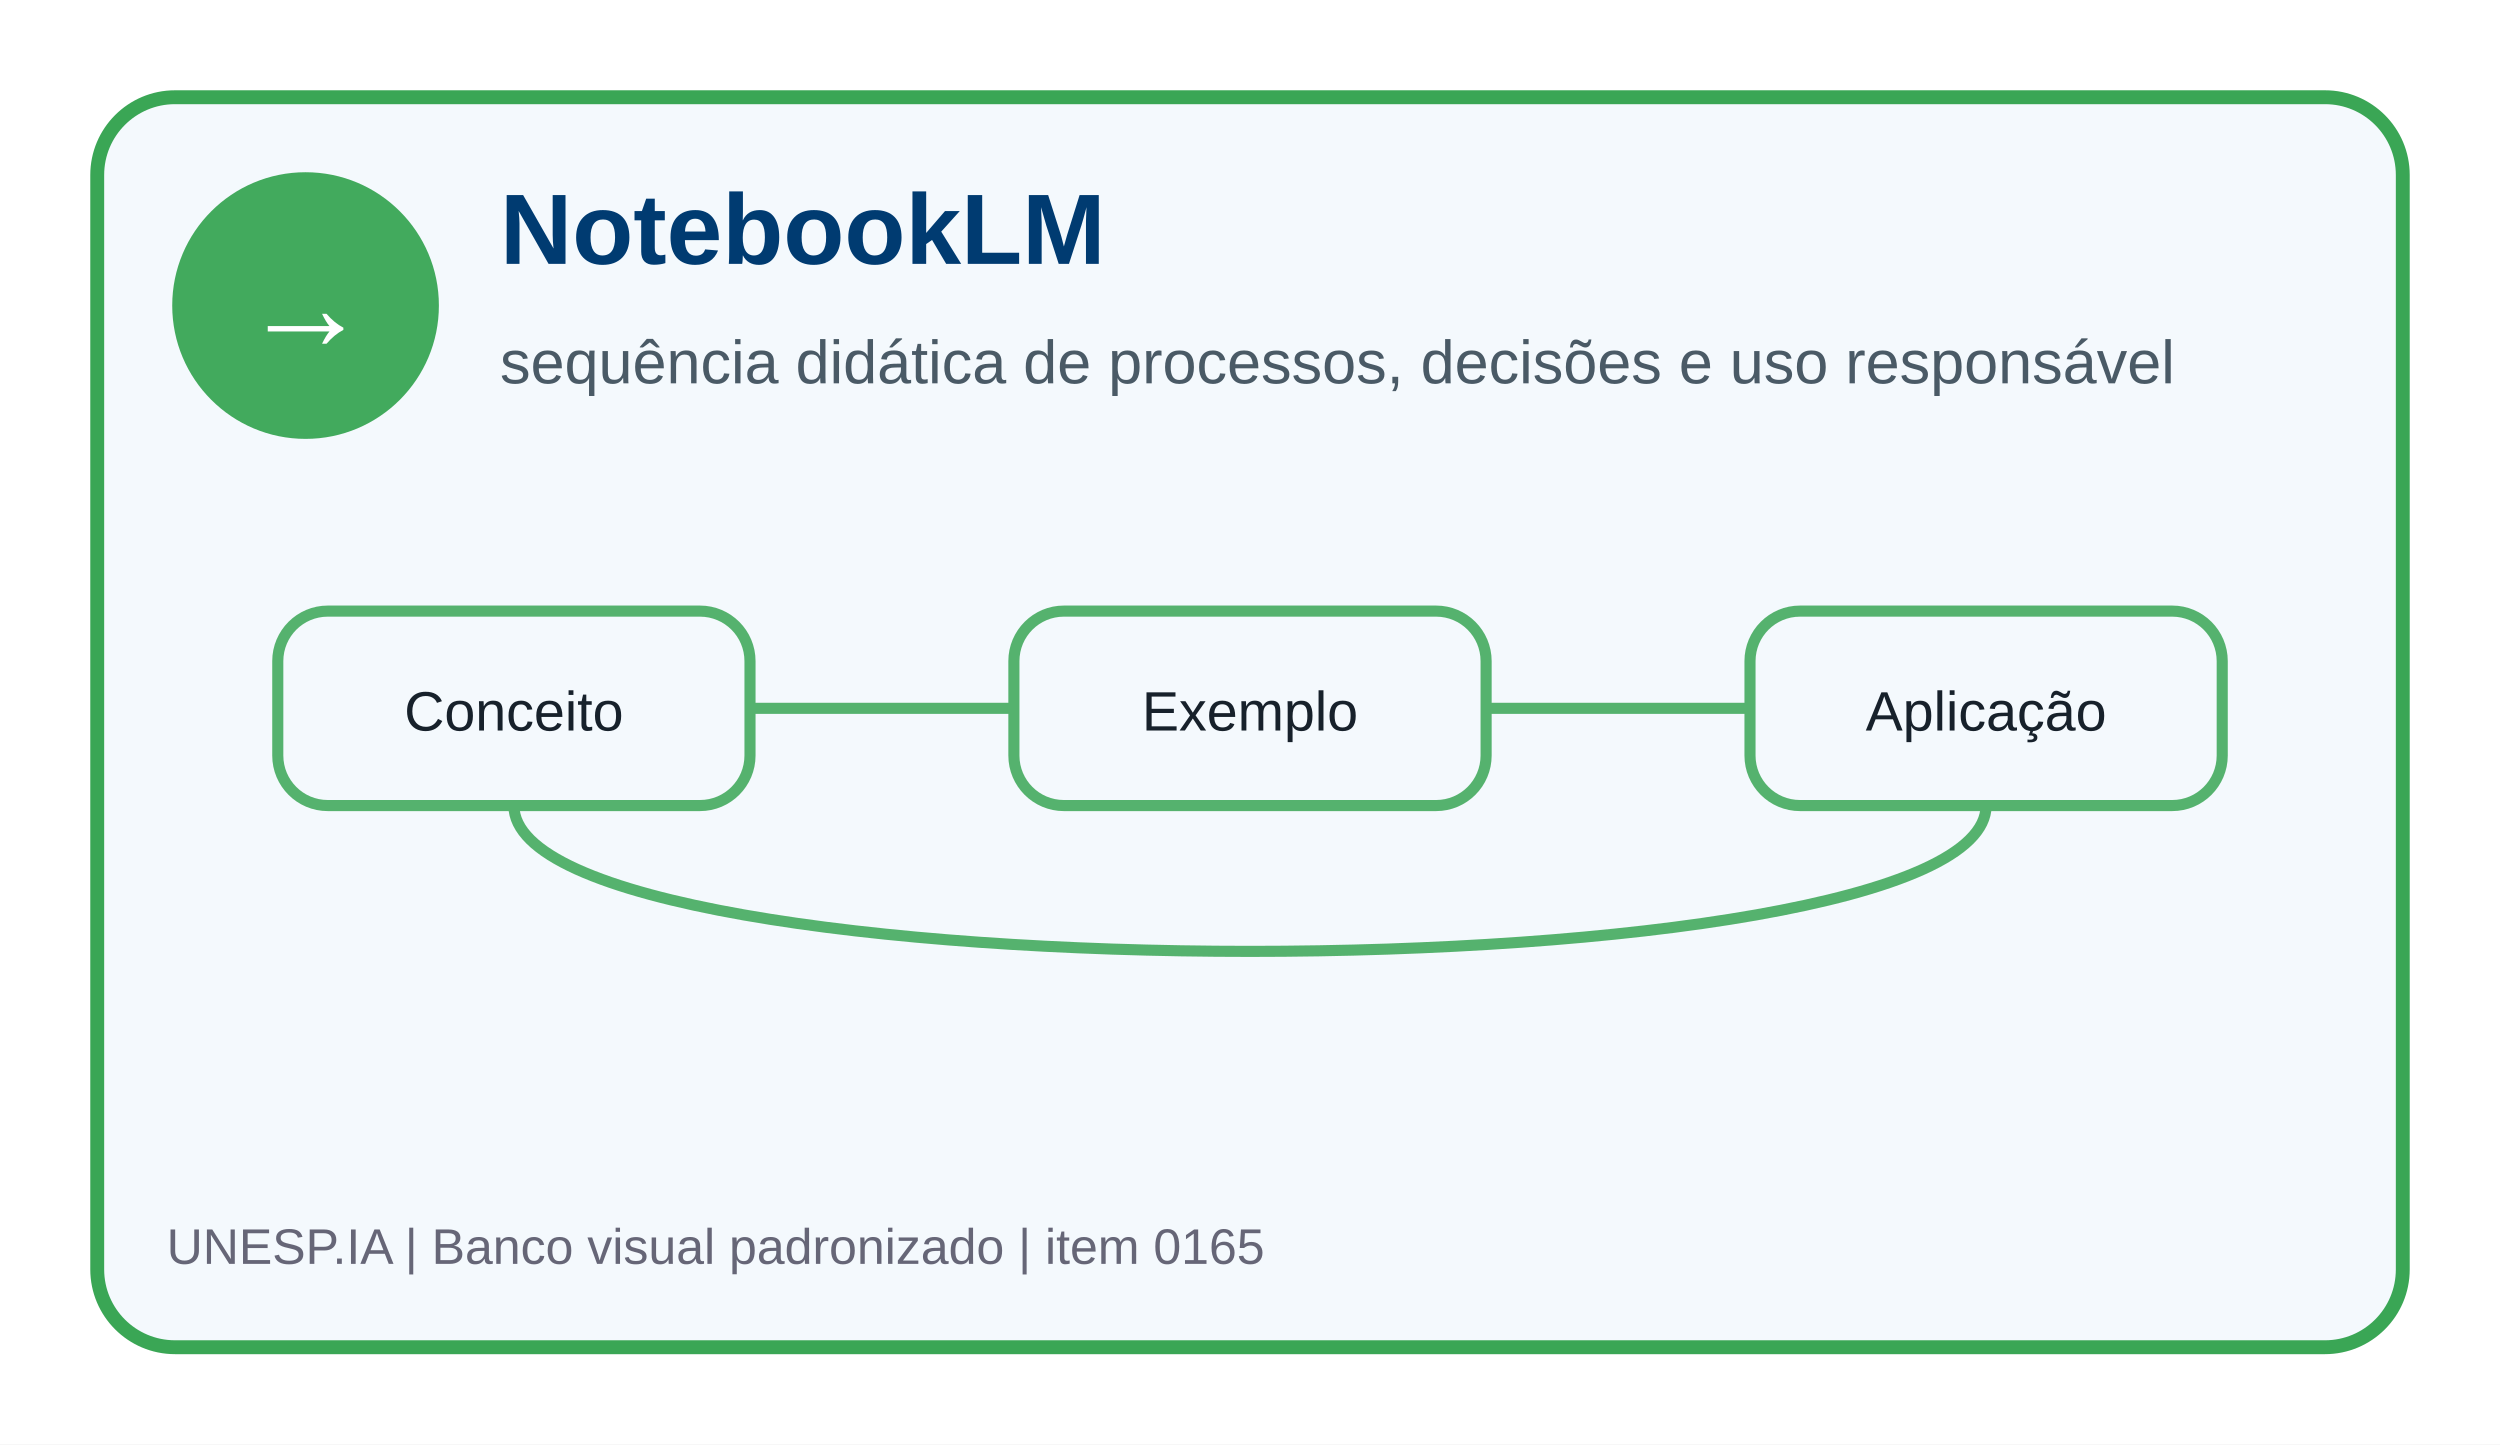
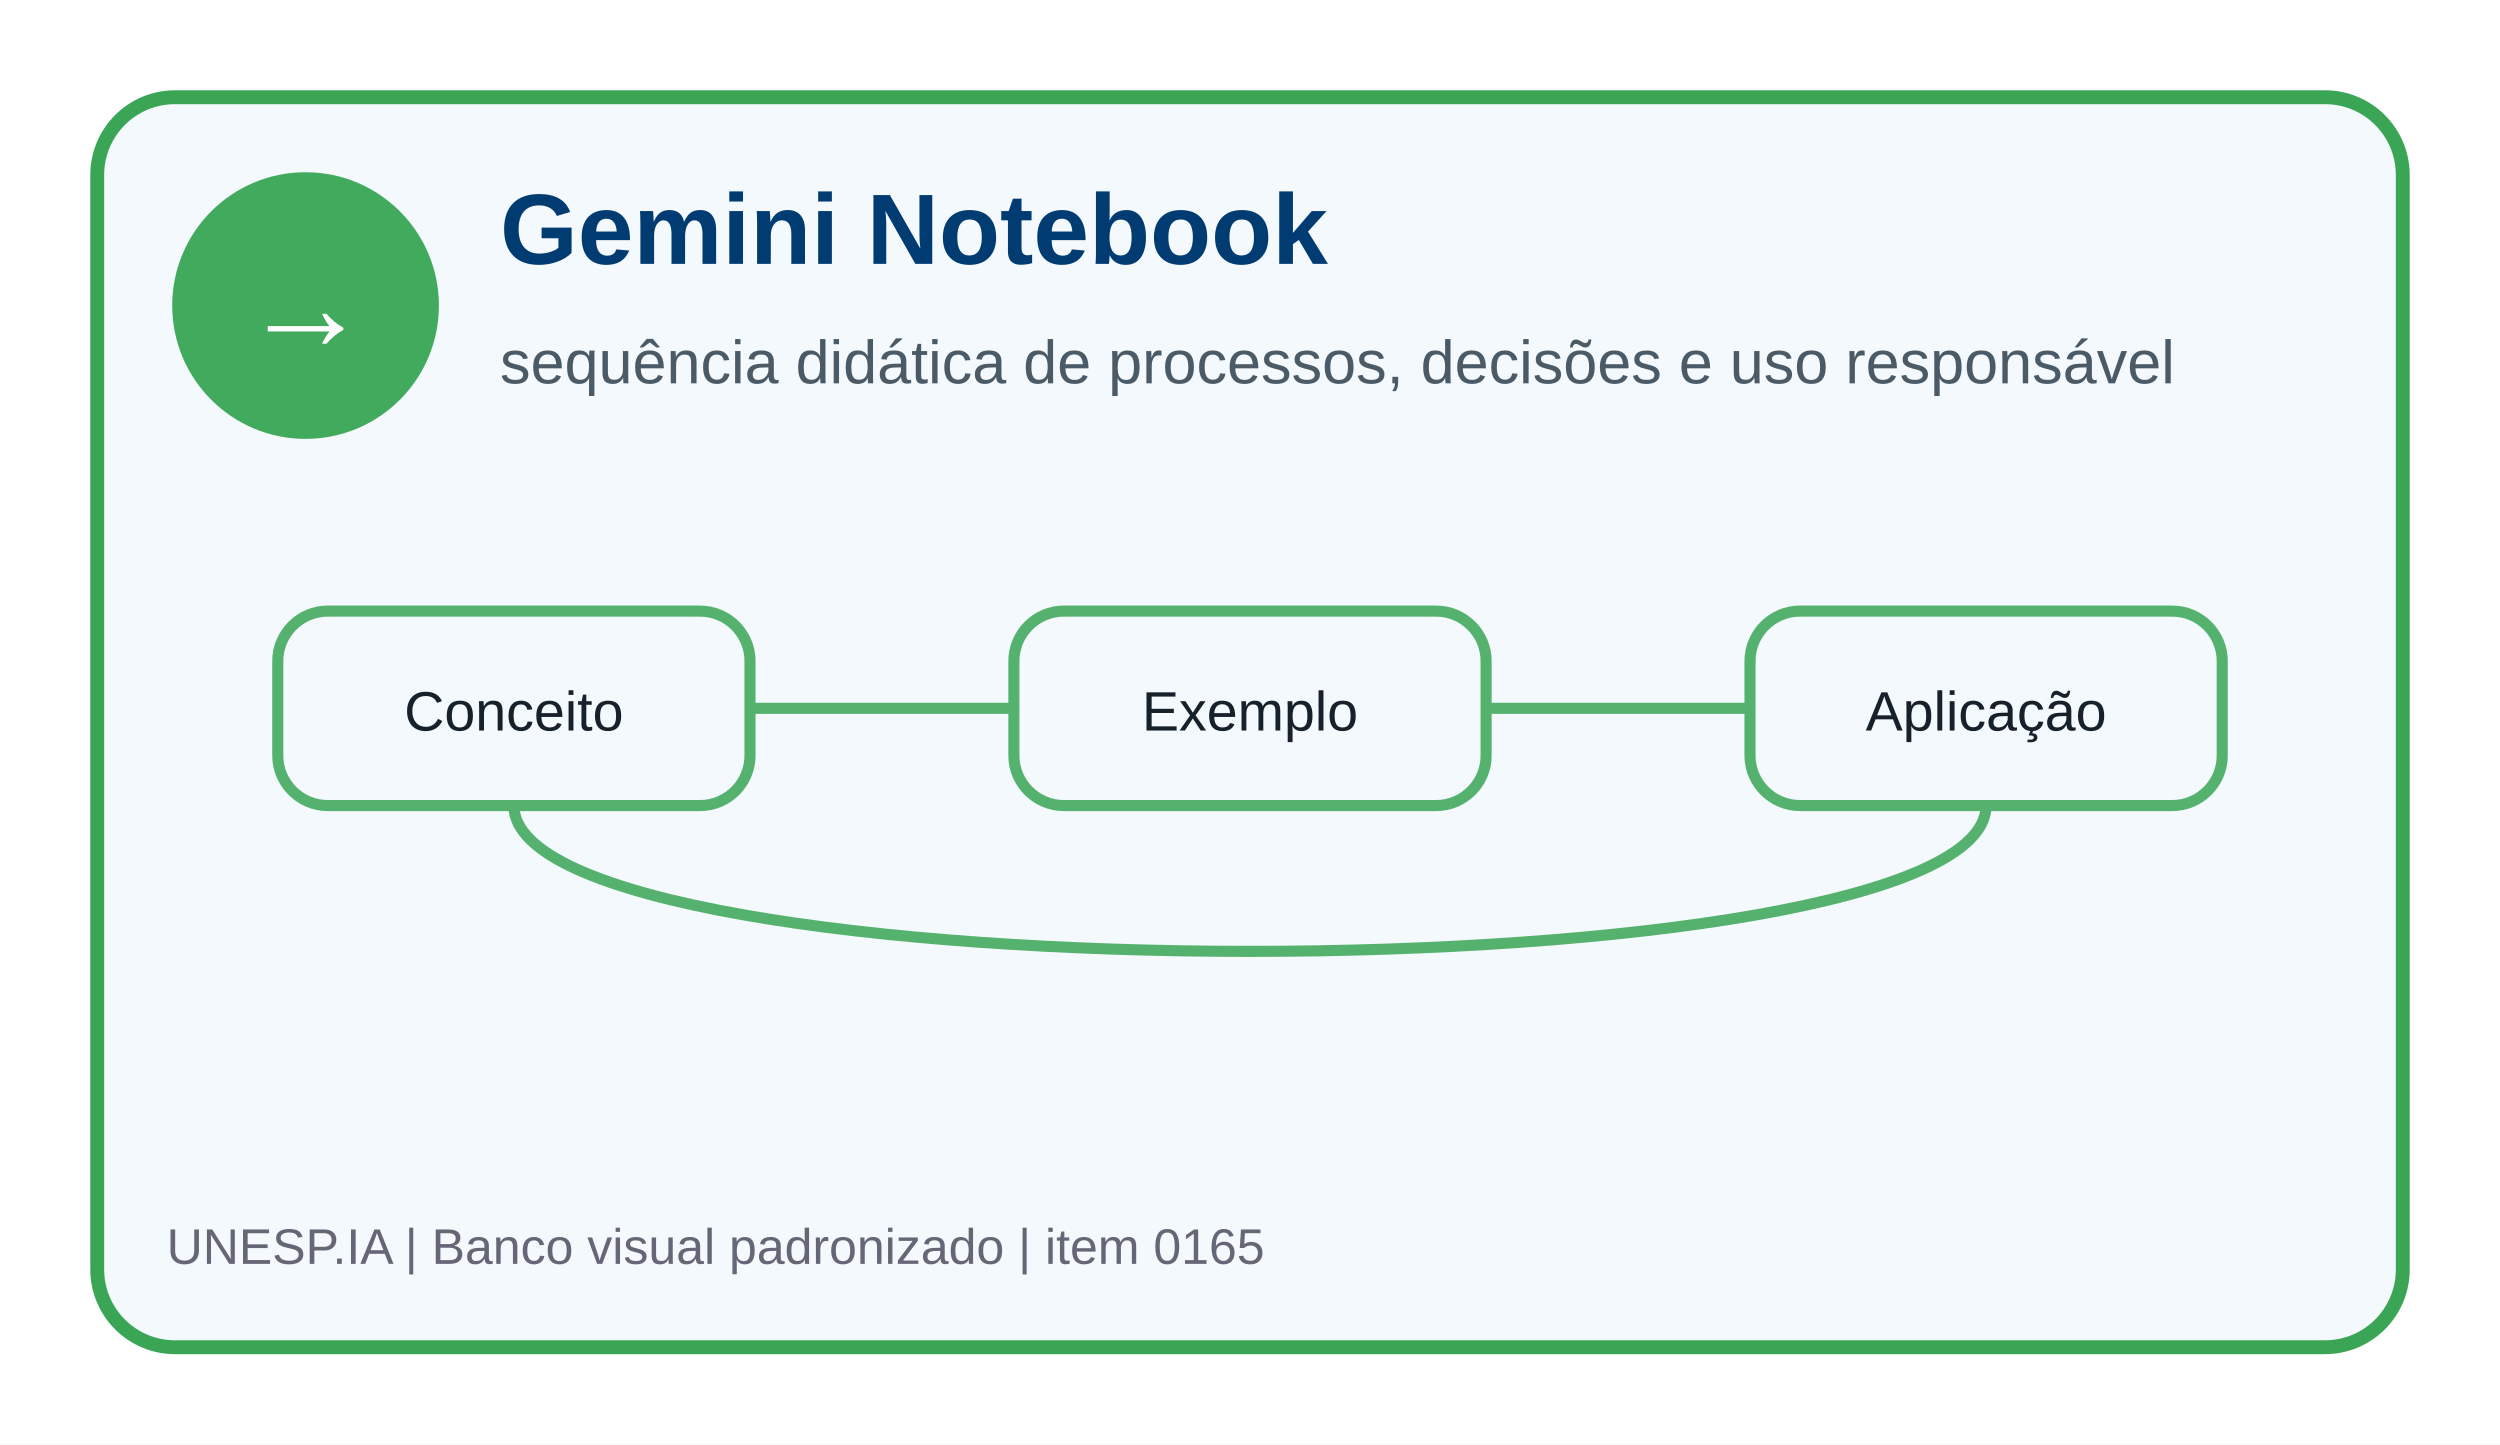
<svg xmlns="http://www.w3.org/2000/svg" width="900" height="520" viewBox="0 0 900 520">
  <rect width="900" height="520" fill="#ffffff" />
  <rect x="35" y="35" width="830" height="450" rx="28" fill="#F4F9FD" stroke="#3AA655" stroke-width="5" />
  <circle cx="110" cy="110" r="48" fill="#3AA655" opacity=".95" />
  <text x="110" y="126" text-anchor="middle" font-family="Arial" font-size="46" fill="white">→</text>
-   <text x="180" y="95" font-family="Arial" font-size="36" font-weight="700" fill="#003B71">NotebookLM</text>
+   <text x="180" y="95" font-family="Arial" font-size="36" font-weight="700" fill="#003B71">Gemini Notebook</text>
  <text x="180" y="138" font-family="Arial" font-size="22" fill="#4A5A66">sequência didática de processos, decisões e uso responsável</text>
  <g fill="none" stroke="#3AA655" stroke-width="4" opacity=".85">
    <rect x="100" y="220" width="170" height="70" rx="18" />
    <rect x="365" y="220" width="170" height="70" rx="18" />
    <rect x="630" y="220" width="170" height="70" rx="18" />
    <path d="M270 255 L365 255" />
    <path d="M535 255 L630 255" />
    <path d="M185 290 C185 360 715 360 715 290" />
  </g>
  <text x="185" y="263" text-anchor="middle" font-family="Arial" font-size="20" fill="#17212B">Conceito</text>
  <text x="450" y="263" text-anchor="middle" font-family="Arial" font-size="20" fill="#17212B">Exemplo</text>
  <text x="715" y="263" text-anchor="middle" font-family="Arial" font-size="20" fill="#17212B">Aplicação</text>
  <text x="60" y="455" font-family="Arial" font-size="18" fill="#667">UNESP.IA | Banco visual padronizado | item 0165</text>
</svg>
